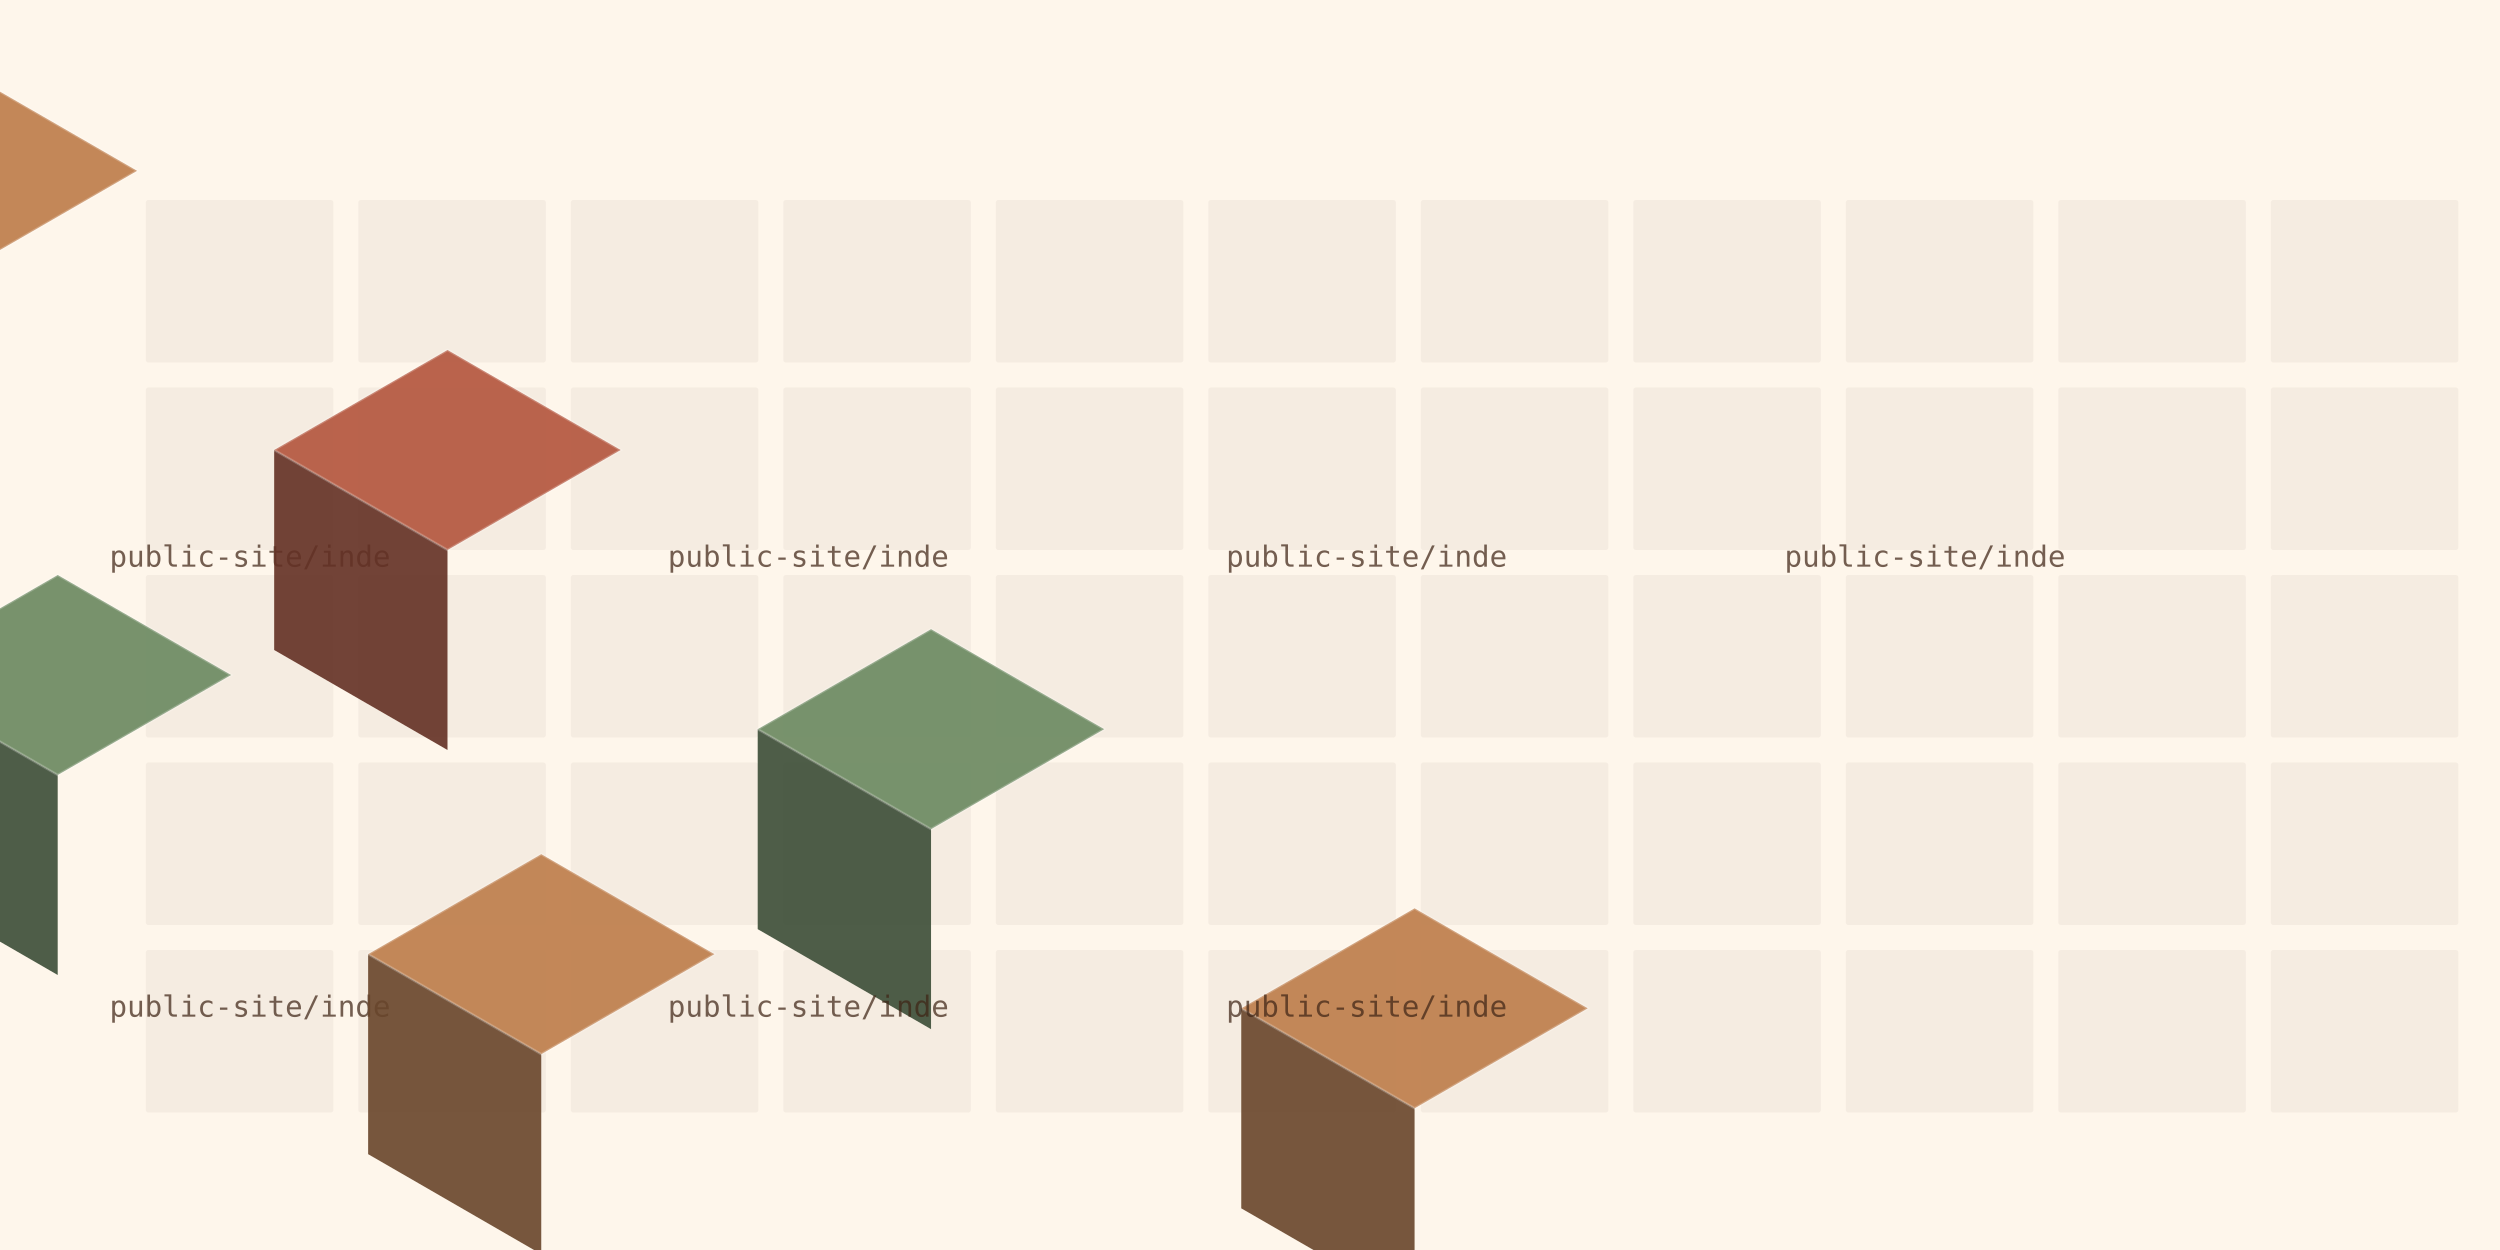
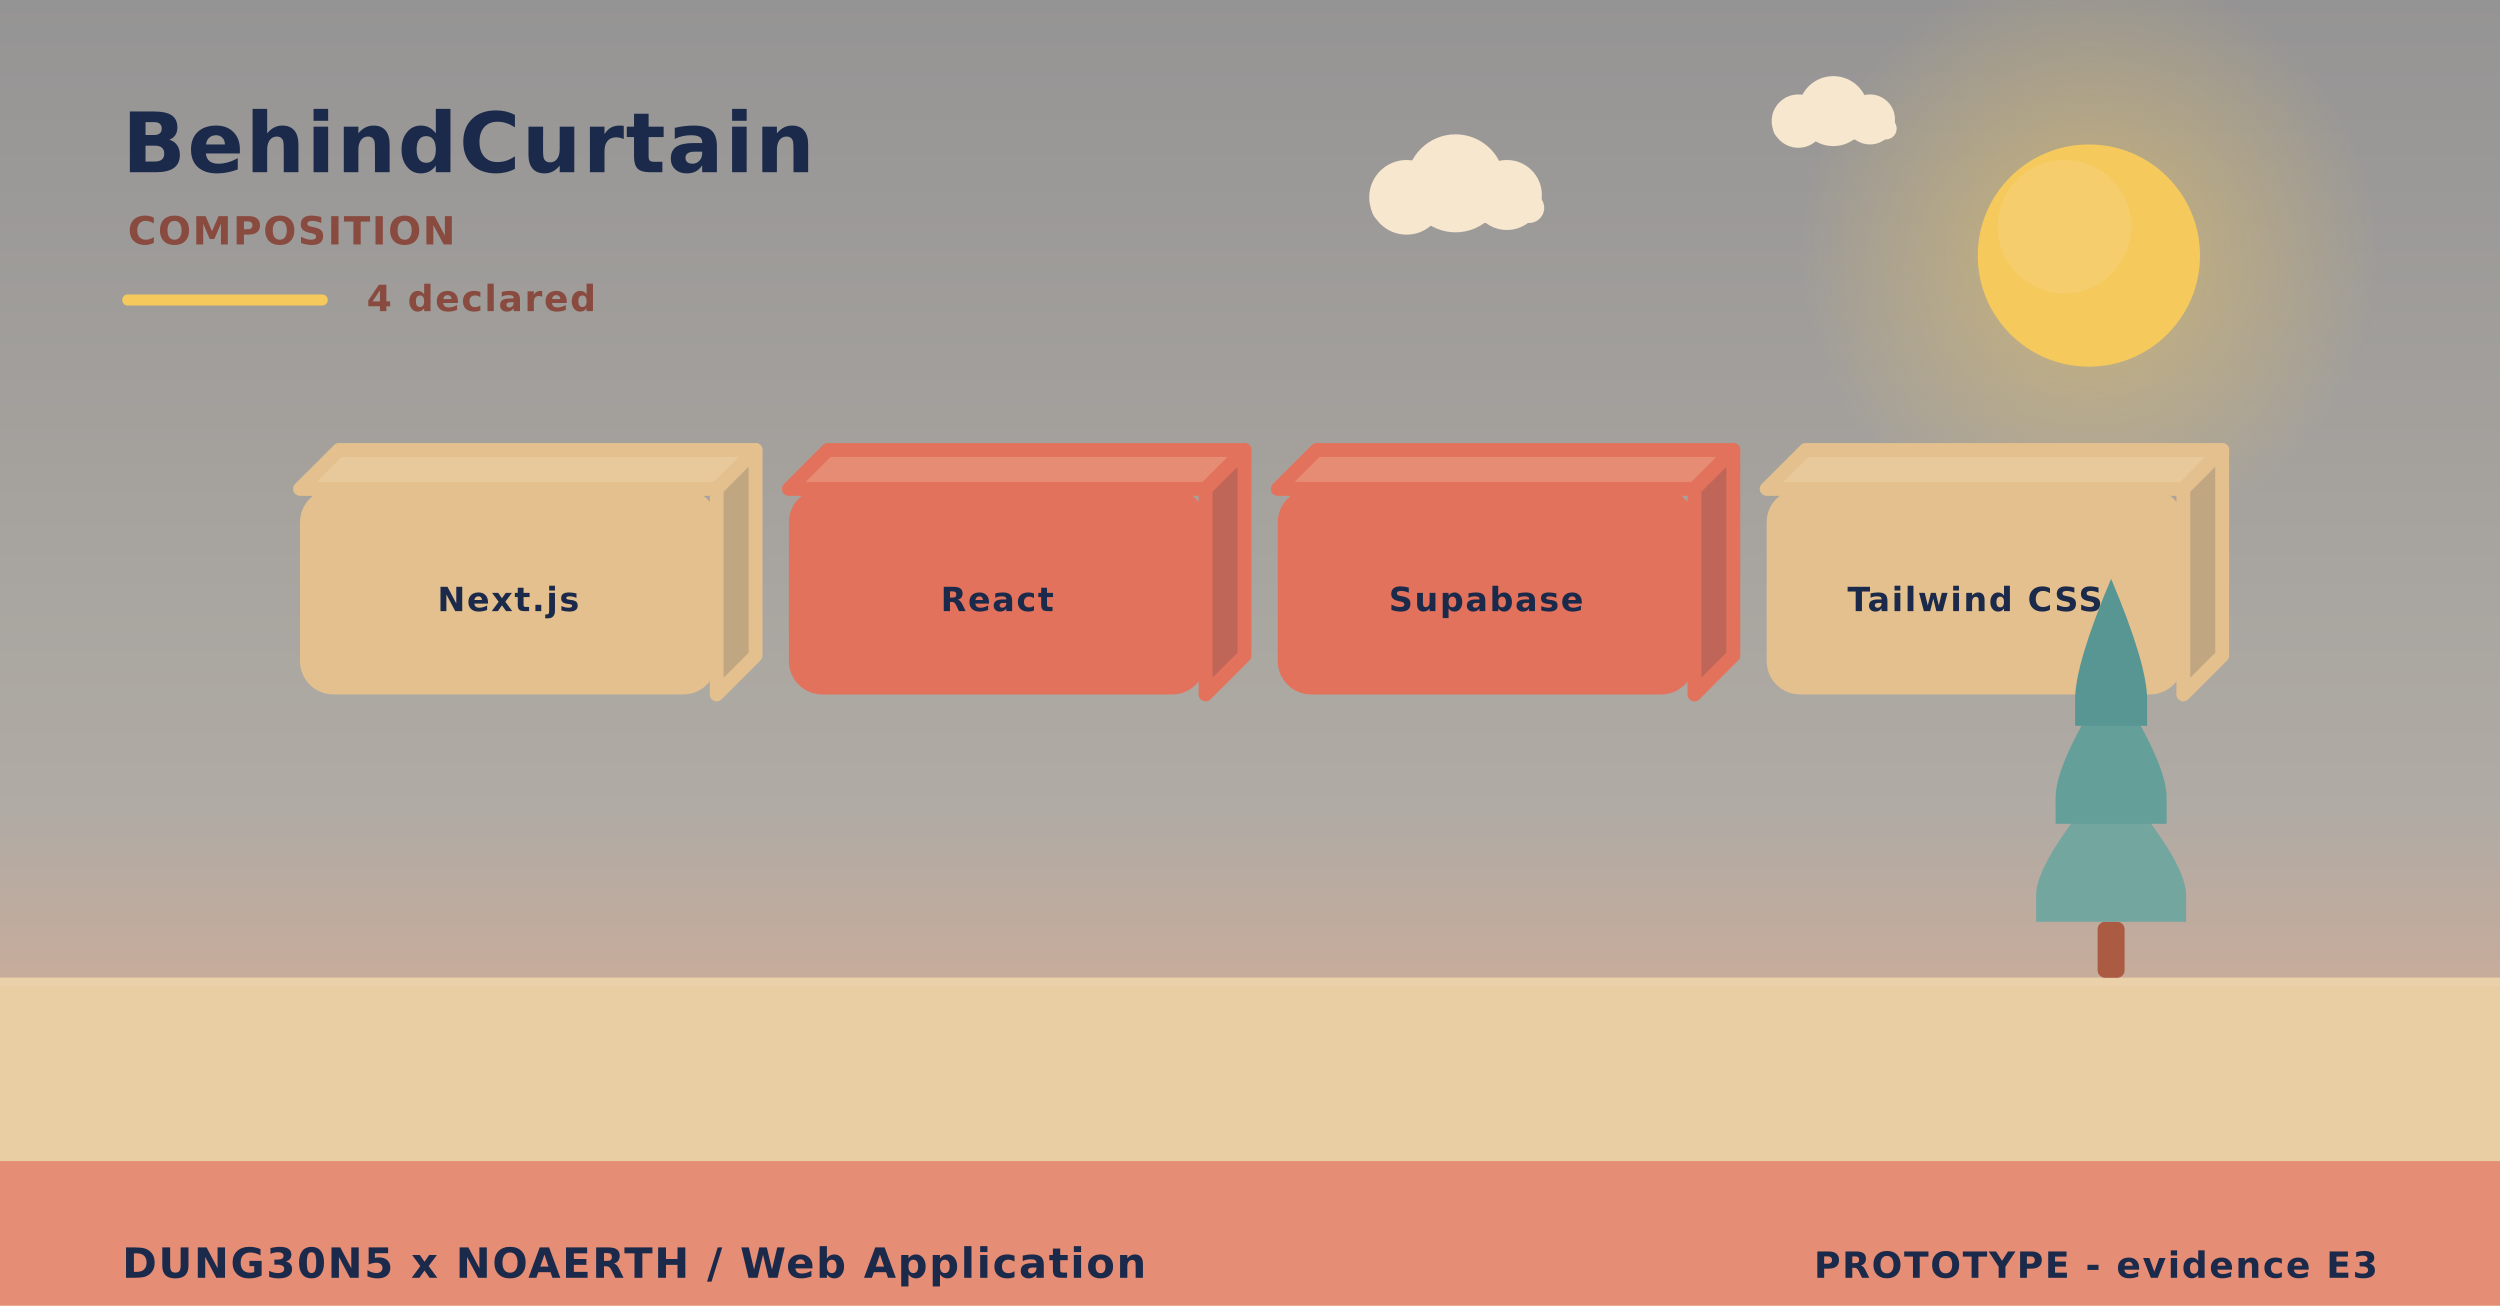
- <svg xmlns="http://www.w3.org/2000/svg" viewBox="0 0 1200 600" width="1200" height="600" role="img" aria-label="BehindCurtain component map">
-   <rect width="1200" height="600" fill="#fef6eb" />
-   <defs>
-     <linearGradient id="gc" x1="0" y1="0" x2="1" y2="1">
-       <stop offset="0%" stop-color="#be7e4c" />
-       <stop offset="100%" stop-color="#b4573f" />
-     </linearGradient>
-   </defs>
-   <rect x="70.00" y="96.00" width="90.00" height="78.00" rx="1.20" fill="#3f2516" opacity="0.05" />
-   <rect x="172.00" y="96.00" width="90.00" height="78.00" rx="1.20" fill="#3f2516" opacity="0.05" />
-   <rect x="274.00" y="96.00" width="90.00" height="78.00" rx="1.20" fill="#3f2516" opacity="0.05" />
-   <rect x="376.00" y="96.00" width="90.00" height="78.00" rx="1.20" fill="#3f2516" opacity="0.05" />
-   <rect x="478.00" y="96.00" width="90.00" height="78.00" rx="1.20" fill="#3f2516" opacity="0.05" />
-   <rect x="580.00" y="96.00" width="90.00" height="78.00" rx="1.20" fill="#3f2516" opacity="0.05" />
-   <rect x="682.00" y="96.00" width="90.00" height="78.00" rx="1.20" fill="#3f2516" opacity="0.05" />
-   <rect x="784.00" y="96.00" width="90.00" height="78.00" rx="1.20" fill="#3f2516" opacity="0.05" />
-   <rect x="886.00" y="96.00" width="90.00" height="78.00" rx="1.20" fill="#3f2516" opacity="0.05" />
-   <rect x="988.00" y="96.00" width="90.00" height="78.00" rx="1.20" fill="#3f2516" opacity="0.05" />
-   <rect x="1090.00" y="96.00" width="90.00" height="78.00" rx="1.20" fill="#3f2516" opacity="0.05" />
-   <rect x="70.00" y="186.00" width="90.00" height="78.00" rx="1.20" fill="#3f2516" opacity="0.05" />
-   <rect x="172.00" y="186.00" width="90.00" height="78.00" rx="1.20" fill="#3f2516" opacity="0.05" />
-   <rect x="274.00" y="186.00" width="90.00" height="78.00" rx="1.20" fill="#3f2516" opacity="0.05" />
-   <rect x="376.00" y="186.00" width="90.00" height="78.00" rx="1.20" fill="#3f2516" opacity="0.05" />
-   <rect x="478.00" y="186.00" width="90.00" height="78.00" rx="1.20" fill="#3f2516" opacity="0.05" />
-   <rect x="580.00" y="186.00" width="90.00" height="78.00" rx="1.20" fill="#3f2516" opacity="0.05" />
-   <rect x="682.00" y="186.00" width="90.00" height="78.00" rx="1.20" fill="#3f2516" opacity="0.05" />
-   <rect x="784.00" y="186.00" width="90.00" height="78.00" rx="1.20" fill="#3f2516" opacity="0.05" />
-   <rect x="886.00" y="186.00" width="90.00" height="78.00" rx="1.20" fill="#3f2516" opacity="0.05" />
-   <rect x="988.00" y="186.00" width="90.00" height="78.00" rx="1.20" fill="#3f2516" opacity="0.05" />
-   <rect x="1090.00" y="186.00" width="90.00" height="78.00" rx="1.20" fill="#3f2516" opacity="0.05" />
-   <rect x="70.00" y="276.00" width="90.00" height="78.00" rx="1.20" fill="#3f2516" opacity="0.05" />
-   <rect x="172.00" y="276.00" width="90.00" height="78.00" rx="1.20" fill="#3f2516" opacity="0.05" />
-   <rect x="274.00" y="276.00" width="90.00" height="78.00" rx="1.20" fill="#3f2516" opacity="0.05" />
-   <rect x="376.00" y="276.00" width="90.00" height="78.00" rx="1.20" fill="#3f2516" opacity="0.05" />
-   <rect x="478.00" y="276.00" width="90.00" height="78.00" rx="1.20" fill="#3f2516" opacity="0.05" />
-   <rect x="580.00" y="276.00" width="90.00" height="78.00" rx="1.20" fill="#3f2516" opacity="0.05" />
-   <rect x="682.00" y="276.00" width="90.00" height="78.00" rx="1.20" fill="#3f2516" opacity="0.05" />
-   <rect x="784.00" y="276.00" width="90.00" height="78.00" rx="1.20" fill="#3f2516" opacity="0.05" />
-   <rect x="886.00" y="276.00" width="90.00" height="78.00" rx="1.20" fill="#3f2516" opacity="0.05" />
-   <rect x="988.00" y="276.00" width="90.00" height="78.00" rx="1.20" fill="#3f2516" opacity="0.05" />
-   <rect x="1090.00" y="276.00" width="90.00" height="78.00" rx="1.20" fill="#3f2516" opacity="0.05" />
-   <rect x="70.00" y="366.00" width="90.00" height="78.00" rx="1.20" fill="#3f2516" opacity="0.05" />
-   <rect x="172.00" y="366.00" width="90.00" height="78.00" rx="1.20" fill="#3f2516" opacity="0.05" />
-   <rect x="274.00" y="366.00" width="90.00" height="78.00" rx="1.20" fill="#3f2516" opacity="0.05" />
-   <rect x="376.00" y="366.00" width="90.00" height="78.00" rx="1.20" fill="#3f2516" opacity="0.05" />
-   <rect x="478.00" y="366.00" width="90.00" height="78.00" rx="1.20" fill="#3f2516" opacity="0.05" />
-   <rect x="580.00" y="366.00" width="90.00" height="78.00" rx="1.20" fill="#3f2516" opacity="0.05" />
-   <rect x="682.00" y="366.00" width="90.00" height="78.00" rx="1.20" fill="#3f2516" opacity="0.05" />
-   <rect x="784.00" y="366.00" width="90.00" height="78.00" rx="1.20" fill="#3f2516" opacity="0.05" />
-   <rect x="886.00" y="366.00" width="90.00" height="78.00" rx="1.20" fill="#3f2516" opacity="0.05" />
-   <rect x="988.00" y="366.00" width="90.00" height="78.00" rx="1.20" fill="#3f2516" opacity="0.05" />
-   <rect x="1090.00" y="366.00" width="90.00" height="78.00" rx="1.20" fill="#3f2516" opacity="0.05" />
-   <rect x="70.00" y="456.00" width="90.00" height="78.00" rx="1.20" fill="#3f2516" opacity="0.05" />
-   <rect x="172.00" y="456.00" width="90.00" height="78.00" rx="1.20" fill="#3f2516" opacity="0.05" />
-   <rect x="274.00" y="456.00" width="90.00" height="78.00" rx="1.20" fill="#3f2516" opacity="0.05" />
-   <rect x="376.00" y="456.00" width="90.00" height="78.00" rx="1.20" fill="#3f2516" opacity="0.05" />
-   <rect x="478.00" y="456.00" width="90.00" height="78.00" rx="1.20" fill="#3f2516" opacity="0.05" />
-   <rect x="580.00" y="456.00" width="90.00" height="78.00" rx="1.20" fill="#3f2516" opacity="0.05" />
-   <rect x="682.00" y="456.00" width="90.00" height="78.00" rx="1.20" fill="#3f2516" opacity="0.05" />
-   <rect x="784.00" y="456.00" width="90.00" height="78.00" rx="1.20" fill="#3f2516" opacity="0.05" />
-   <rect x="886.00" y="456.00" width="90.00" height="78.00" rx="1.20" fill="#3f2516" opacity="0.05" />
-   <rect x="988.00" y="456.00" width="90.00" height="78.00" rx="1.20" fill="#3f2516" opacity="0.05" />
-   <rect x="1090.00" y="456.00" width="90.00" height="78.00" rx="1.20" fill="#3f2516" opacity="0.05" />
-   <g transform="rotate(0 120 140)">
-     <polygon points="-17.3,34.0 65.8,82.0 -17.3,130.0 -100.5,82.0" fill="#be7e4c" opacity="0.92" />
-     <polygon points="-100.5,82.0 -17.3,130.0 -17.3,226.0 -100.5,178.0" fill="#68452a" opacity="0.9" />
-     <polygon points="-17.3,34.0 65.8,82.0 -17.3,130.0 -100.5,82.0" fill="none" stroke="rgba(255,255,255,0.220)" stroke-width="1.2" />
-     <animateTransform attributeName="transform" type="rotate" values="-32.0 0.00 0.00 0.0 0.00 0.00" dur="5.3s" begin="0.0s" repeatCount="indefinite" />
+ <svg xmlns="http://www.w3.org/2000/svg" width="900" height="470" viewBox="0 0 900 470" role="img" aria-label="BehindCurtain - how it is composed">
+   <linearGradient id="skyc" x1="0" y1="0" x2="0" y2="1">
+     <stop offset="0" stop-color="#959494" />
+     <stop offset="0.62" stop-color="#b0aba4" />
+     <stop offset="1" stop-color="#f3ad8a" />
+   </linearGradient>
+   <rect width="900" height="470" fill="url(#skyc)" />
+   <radialGradient id="sunc">
+     <stop offset="0.35" stop-color="#f5c95c" stop-opacity="0.34" />
+     <stop offset="1" stop-color="#f5c95c" stop-opacity="0" />
+   </radialGradient>
+   <circle cx="752" cy="92" r="104" fill="url(#sunc)" />
+   <circle cx="752" cy="92" r="40" fill="#f5c95c" />
+   <circle cx="743.2" cy="81.6" r="24" fill="#f5d27e" opacity="0.5" />
+   <g>
+     <circle cx="524" cy="66" r="17.64" fill="#f6e7ce" />
+     <circle cx="506.36" cy="71.04" r="13.44" fill="#f6e7ce" />
+     <circle cx="542.48" cy="70.2" r="12.6" fill="#f6e7ce" />
+     <rect x="493.76" y="69.36" width="62.16" height="10.92" rx="5.46" fill="#f6e7ce" />
+     <animateTransform attributeName="transform" type="translate" values="0 0;24 0;0 0" dur="36s" begin="0s" repeatCount="indefinite" />
  </g>
-   <text x="120" y="272" font-family="ui-monospace,Menlo,monospace" font-size="14" fill="rgba(63,37,22,0.720)" text-anchor="middle">public-site/inde</text>
-   <g transform="rotate(0 388 140)">
-     <polygon points="214.8,168.0 297.9,216.0 214.8,264.0 131.6,216.0" fill="#b4573f" opacity="0.92" />
-     <polygon points="131.6,216.0 214.8,264.0 214.8,360.0 131.6,312.0" fill="#633023" opacity="0.9" />
-     <polygon points="214.8,168.0 297.9,216.0 214.8,264.0 131.6,216.0" fill="none" stroke="rgba(255,255,255,0.220)" stroke-width="1.2" />
-     <animateTransform attributeName="transform" type="rotate" values="-32.0 0.00 0.00 0.0 0.00 0.00" dur="5.3s" begin="0.4s" repeatCount="indefinite" />
+   <g>
+     <circle cx="660" cy="40" r="12.6" fill="#f6e7ce" />
+     <circle cx="647.4" cy="43.6" r="9.6" fill="#f6e7ce" />
+     <circle cx="673.2" cy="43" r="9" fill="#f6e7ce" />
+     <rect x="638.4" y="42.4" width="44.4" height="7.8" rx="3.9" fill="#f6e7ce" />
+     <animateTransform attributeName="transform" type="translate" values="0 0;-18 0;0 0" dur="46s" begin="3s" repeatCount="indefinite" />
  </g>
-   <text x="388" y="272" font-family="ui-monospace,Menlo,monospace" font-size="14" fill="rgba(63,37,22,0.720)" text-anchor="middle">public-site/inde</text>
-   <g transform="rotate(0 656 140)">
-     <polygon points="446.9,302.0 530.0,350.0 446.9,398.0 363.7,350.0" fill="#6c8a62" opacity="0.92" />
-     <polygon points="363.7,350.0 446.9,398.0 446.9,494.0 363.7,446.0" fill="#3b4c36" opacity="0.9" />
-     <polygon points="446.9,302.0 530.0,350.0 446.9,398.0 363.7,350.0" fill="none" stroke="rgba(255,255,255,0.220)" stroke-width="1.2" />
-     <animateTransform attributeName="transform" type="rotate" values="-32.0 0.00 0.00 0.0 0.00 0.00" dur="5.3s" begin="0.8s" repeatCount="indefinite" />
+   <rect x="0" y="352" width="900" height="118" fill="#e9cda3" />
+   <rect x="0" y="352" width="900" height="3" fill="#ebd1a9" />
+   <text x="44" y="62" font-family="Verdana,DejaVu Sans,sans-serif" font-size="30" font-weight="700" letter-spacing="0.6" fill="#1b2a4a" text-anchor="start">BehindCurtain</text>
+   <text x="46" y="88" font-family="Verdana,DejaVu Sans,sans-serif" font-size="14" font-weight="700" letter-spacing="0.6" fill="#894b3f" text-anchor="start">COMPOSITION</text>
+   <rect x="44" y="106" width="74" height="4" rx="2" fill="#f5c95c" />
+   <text x="132" y="112" font-family="Verdana,DejaVu Sans,sans-serif" font-size="13" font-weight="700" letter-spacing="0.6" fill="#894b3f" text-anchor="start">4 declared</text>
+   <g>
+     <path d="M108,176 L258,176 L272,162 L122,162 Z" fill="#e7c99b" stroke="#e3c08d" stroke-width="5" stroke-linejoin="round" />
+     <path d="M258,176 L272,162 L272,236 L258,250 Z" fill="#c1a682" stroke="#e3c08d" stroke-width="5" stroke-linejoin="round" />
+     <rect x="108" y="176" width="150" height="74" rx="12" fill="#e3c08d" />
+     <animateTransform attributeName="transform" type="translate" values="0 10;0 0" dur="0.75s" begin="0s" fill="freeze" />
  </g>
-   <text x="656" y="272" font-family="ui-monospace,Menlo,monospace" font-size="14" fill="rgba(63,37,22,0.720)" text-anchor="middle">public-site/inde</text>
-   <g transform="rotate(0 924 140)">
-     <polygon points="679.0,436.0 762.1,484.0 679.0,532.0 595.8,484.0" fill="#be7e4c" opacity="0.92" />
-     <polygon points="595.8,484.0 679.0,532.0 679.0,628.0 595.8,580.0" fill="#68452a" opacity="0.9" />
-     <polygon points="679.0,436.0 762.1,484.0 679.0,532.0 595.8,484.0" fill="none" stroke="rgba(255,255,255,0.220)" stroke-width="1.2" />
-     <animateTransform attributeName="transform" type="rotate" values="-32.0 0.00 0.00 0.0 0.00 0.00" dur="5.3s" begin="1.2s" repeatCount="indefinite" />
+   <text x="183" y="220" font-family="Verdana,DejaVu Sans,sans-serif" font-size="12" font-weight="700" letter-spacing="0.6" fill="#1b2a4a" text-anchor="middle">Next.js</text>
+   <g>
+     <path d="M284,176 L434,176 L448,162 L298,162 Z" fill="#e68c74" stroke="#e2725b" stroke-width="5" stroke-linejoin="round" />
+     <path d="M434,176 L448,162 L448,236 L434,250 Z" fill="#c06658" stroke="#e2725b" stroke-width="5" stroke-linejoin="round" />
+     <rect x="284" y="176" width="150" height="74" rx="12" fill="#e2725b" />
+     <animateTransform attributeName="transform" type="translate" values="0 10;0 0" dur="0.75s" begin="0.16s" fill="freeze" />
  </g>
-   <text x="924" y="272" font-family="ui-monospace,Menlo,monospace" font-size="14" fill="rgba(63,37,22,0.720)" text-anchor="middle">public-site/inde</text>
-   <g transform="rotate(0 120 356)">
-     <polygon points="-204.4,142.0 -121.2,190.0 -204.4,238.0 -287.5,190.0" fill="#b4573f" opacity="0.92" />
-     <polygon points="-287.5,190.0 -204.4,238.0 -204.4,334.0 -287.5,286.0" fill="#633023" opacity="0.9" />
-     <polygon points="-204.4,142.0 -121.2,190.0 -204.4,238.0 -287.5,190.0" fill="none" stroke="rgba(255,255,255,0.220)" stroke-width="1.2" />
-     <animateTransform attributeName="transform" type="rotate" values="-32.0 0.00 0.00 0.0 0.00 0.00" dur="5.3s" begin="1.6s" repeatCount="indefinite" />
+   <text x="359" y="220" font-family="Verdana,DejaVu Sans,sans-serif" font-size="12" font-weight="700" letter-spacing="0.6" fill="#1b2a4a" text-anchor="middle">React</text>
+   <g>
+     <path d="M460,176 L610,176 L624,162 L474,162 Z" fill="#e68c74" stroke="#e2725b" stroke-width="5" stroke-linejoin="round" />
+     <path d="M610,176 L624,162 L624,236 L610,250 Z" fill="#c06658" stroke="#e2725b" stroke-width="5" stroke-linejoin="round" />
+     <rect x="460" y="176" width="150" height="74" rx="12" fill="#e2725b" />
+     <animateTransform attributeName="transform" type="translate" values="0 10;0 0" dur="0.75s" begin="0.32s" fill="freeze" />
  </g>
-   <text x="120" y="488" font-family="ui-monospace,Menlo,monospace" font-size="14" fill="rgba(63,37,22,0.720)" text-anchor="middle">public-site/inde</text>
-   <g transform="rotate(0 388 356)">
-     <polygon points="27.7,276.0 110.9,324.0 27.7,372.0 -55.4,324.0" fill="#6c8a62" opacity="0.92" />
-     <polygon points="-55.4,324.0 27.7,372.0 27.7,468.0 -55.4,420.0" fill="#3b4c36" opacity="0.9" />
-     <polygon points="27.7,276.0 110.9,324.0 27.7,372.0 -55.4,324.0" fill="none" stroke="rgba(255,255,255,0.220)" stroke-width="1.2" />
-     <animateTransform attributeName="transform" type="rotate" values="-32.0 0.00 0.00 0.0 0.00 0.00" dur="5.3s" begin="2.0s" repeatCount="indefinite" />
+   <text x="535" y="220" font-family="Verdana,DejaVu Sans,sans-serif" font-size="12" font-weight="700" letter-spacing="0.6" fill="#1b2a4a" text-anchor="middle">Supabase</text>
+   <g>
+     <path d="M636,176 L786,176 L800,162 L650,162 Z" fill="#e7c99b" stroke="#e3c08d" stroke-width="5" stroke-linejoin="round" />
+     <path d="M786,176 L800,162 L800,236 L786,250 Z" fill="#c1a682" stroke="#e3c08d" stroke-width="5" stroke-linejoin="round" />
+     <rect x="636" y="176" width="150" height="74" rx="12" fill="#e3c08d" />
+     <animateTransform attributeName="transform" type="translate" values="0 10;0 0" dur="0.75s" begin="0.48s" fill="freeze" />
  </g>
-   <text x="388" y="488" font-family="ui-monospace,Menlo,monospace" font-size="14" fill="rgba(63,37,22,0.720)" text-anchor="middle">public-site/inde</text>
-   <g transform="rotate(0 656 356)">
-     <polygon points="259.8,410.0 342.9,458.0 259.8,506.0 176.7,458.0" fill="#be7e4c" opacity="0.92" />
-     <polygon points="176.7,458.0 259.8,506.0 259.8,602.0 176.7,554.0" fill="#68452a" opacity="0.9" />
-     <polygon points="259.8,410.0 342.9,458.0 259.8,506.0 176.7,458.0" fill="none" stroke="rgba(255,255,255,0.220)" stroke-width="1.2" />
-     <animateTransform attributeName="transform" type="rotate" values="-32.0 0.00 0.00 0.0 0.00 0.00" dur="5.3s" begin="2.4s" repeatCount="indefinite" />
-   </g>
-   <text x="656" y="488" font-family="ui-monospace,Menlo,monospace" font-size="14" fill="rgba(63,37,22,0.720)" text-anchor="middle">public-site/inde</text>
+   <text x="711" y="220" font-family="Verdana,DejaVu Sans,sans-serif" font-size="12" font-weight="700" letter-spacing="0.6" fill="#1b2a4a" text-anchor="middle">Tailwind CSS</text>
+   <rect x="755.14" y="331.84" width="9.72" height="20.16" rx="2.7" fill="#ac5b43" />
+   <path d="M760,278.92 Q733,309.61 733,322.31 Q733,331.84 733,331.84 L787,331.84 Q787,331.84 787,322.31 Q787,309.61 760,278.92 Z" fill="#74a6a0" />
+   <path d="M760,243.64 Q740.02,274.33 740.02,287.03 Q740.02,296.56 740.02,296.56 L779.98,296.56 Q779.98,296.56 779.98,287.03 Q779.98,274.33 760,243.64 Z" fill="#649f9a" />
+   <path d="M760,208.36 Q747.04,239.05 747.04,251.75 Q747.04,261.28 747.04,261.28 L772.96,261.28 Q772.96,261.28 772.96,251.75 Q772.96,239.05 760,208.36 Z" fill="#589694" />
+   <rect x="0" y="418" width="900" height="52" rx="0" fill="#e68972" opacity="0.94" />
+   <text x="44" y="460" font-family="Verdana,DejaVu Sans,sans-serif" font-size="15" font-weight="700" letter-spacing="0.6" fill="#1b2a4a" text-anchor="start">DUNG30N5 x NOAERTH  /  Web Application</text>
+   <text x="856" y="460" font-family="Verdana,DejaVu Sans,sans-serif" font-size="13" font-weight="700" letter-spacing="0.6" fill="#1b2a4a" text-anchor="end">PROTOTYPE  -  evidence E3</text>
</svg>
